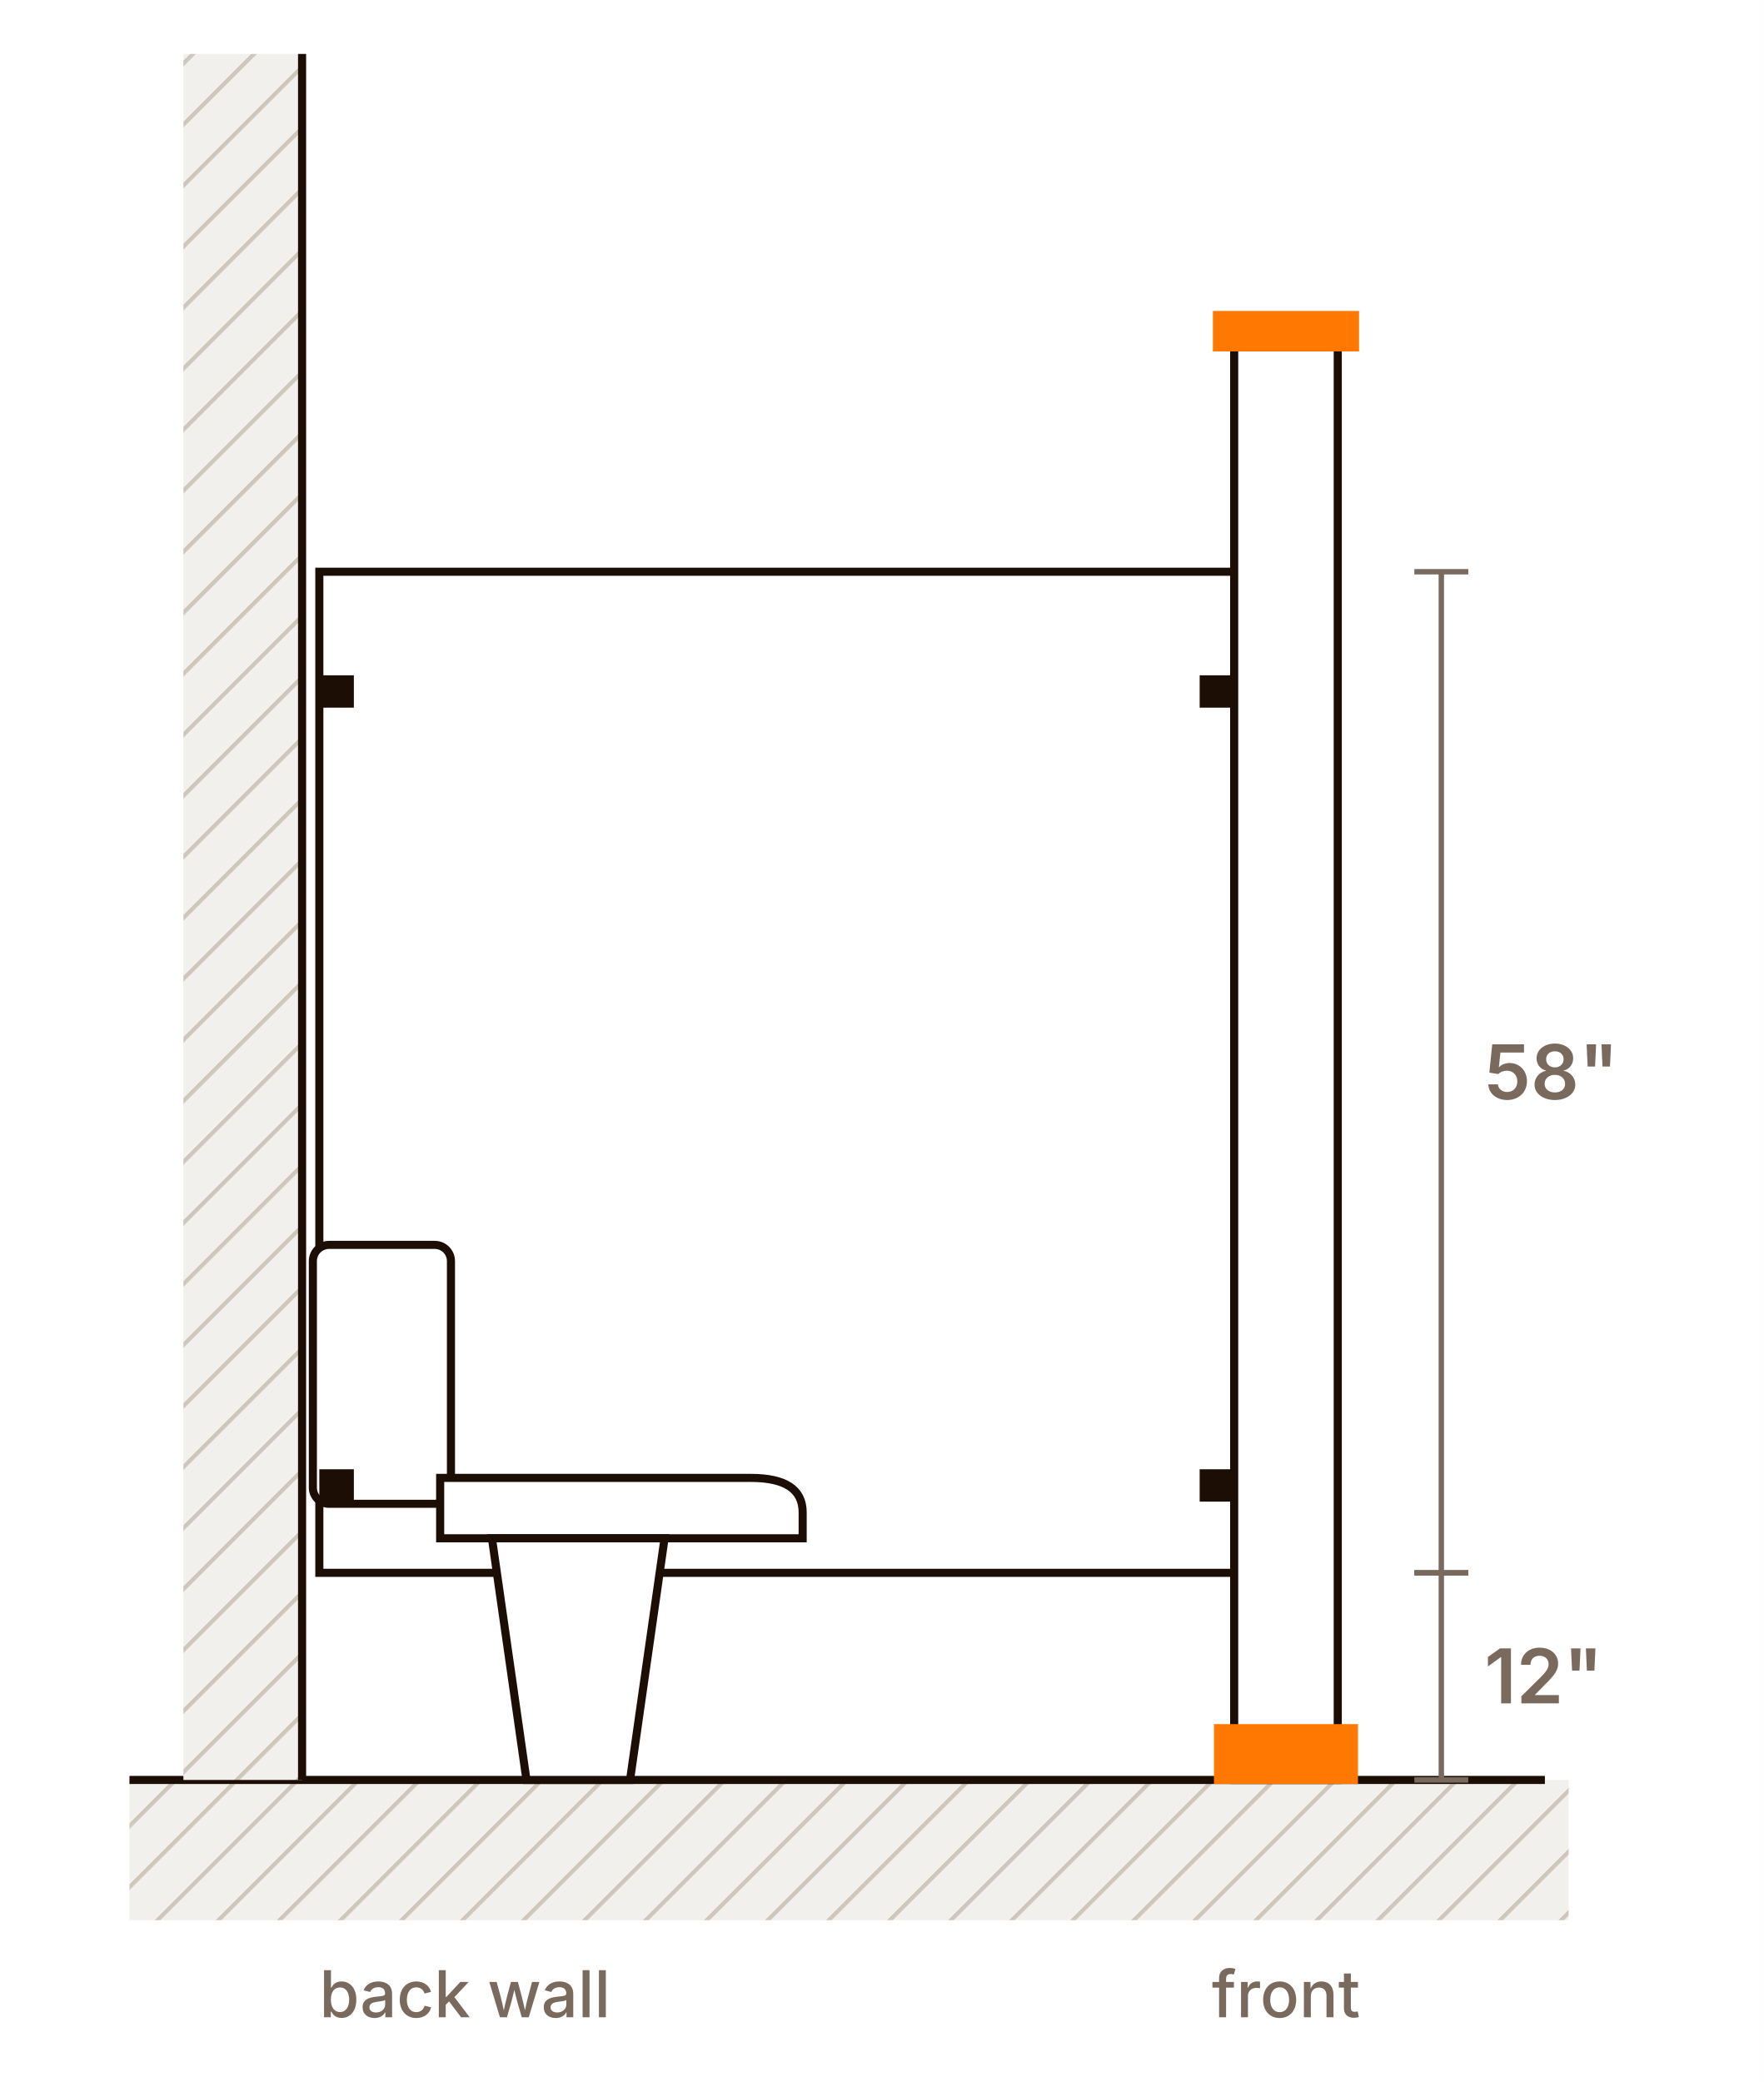
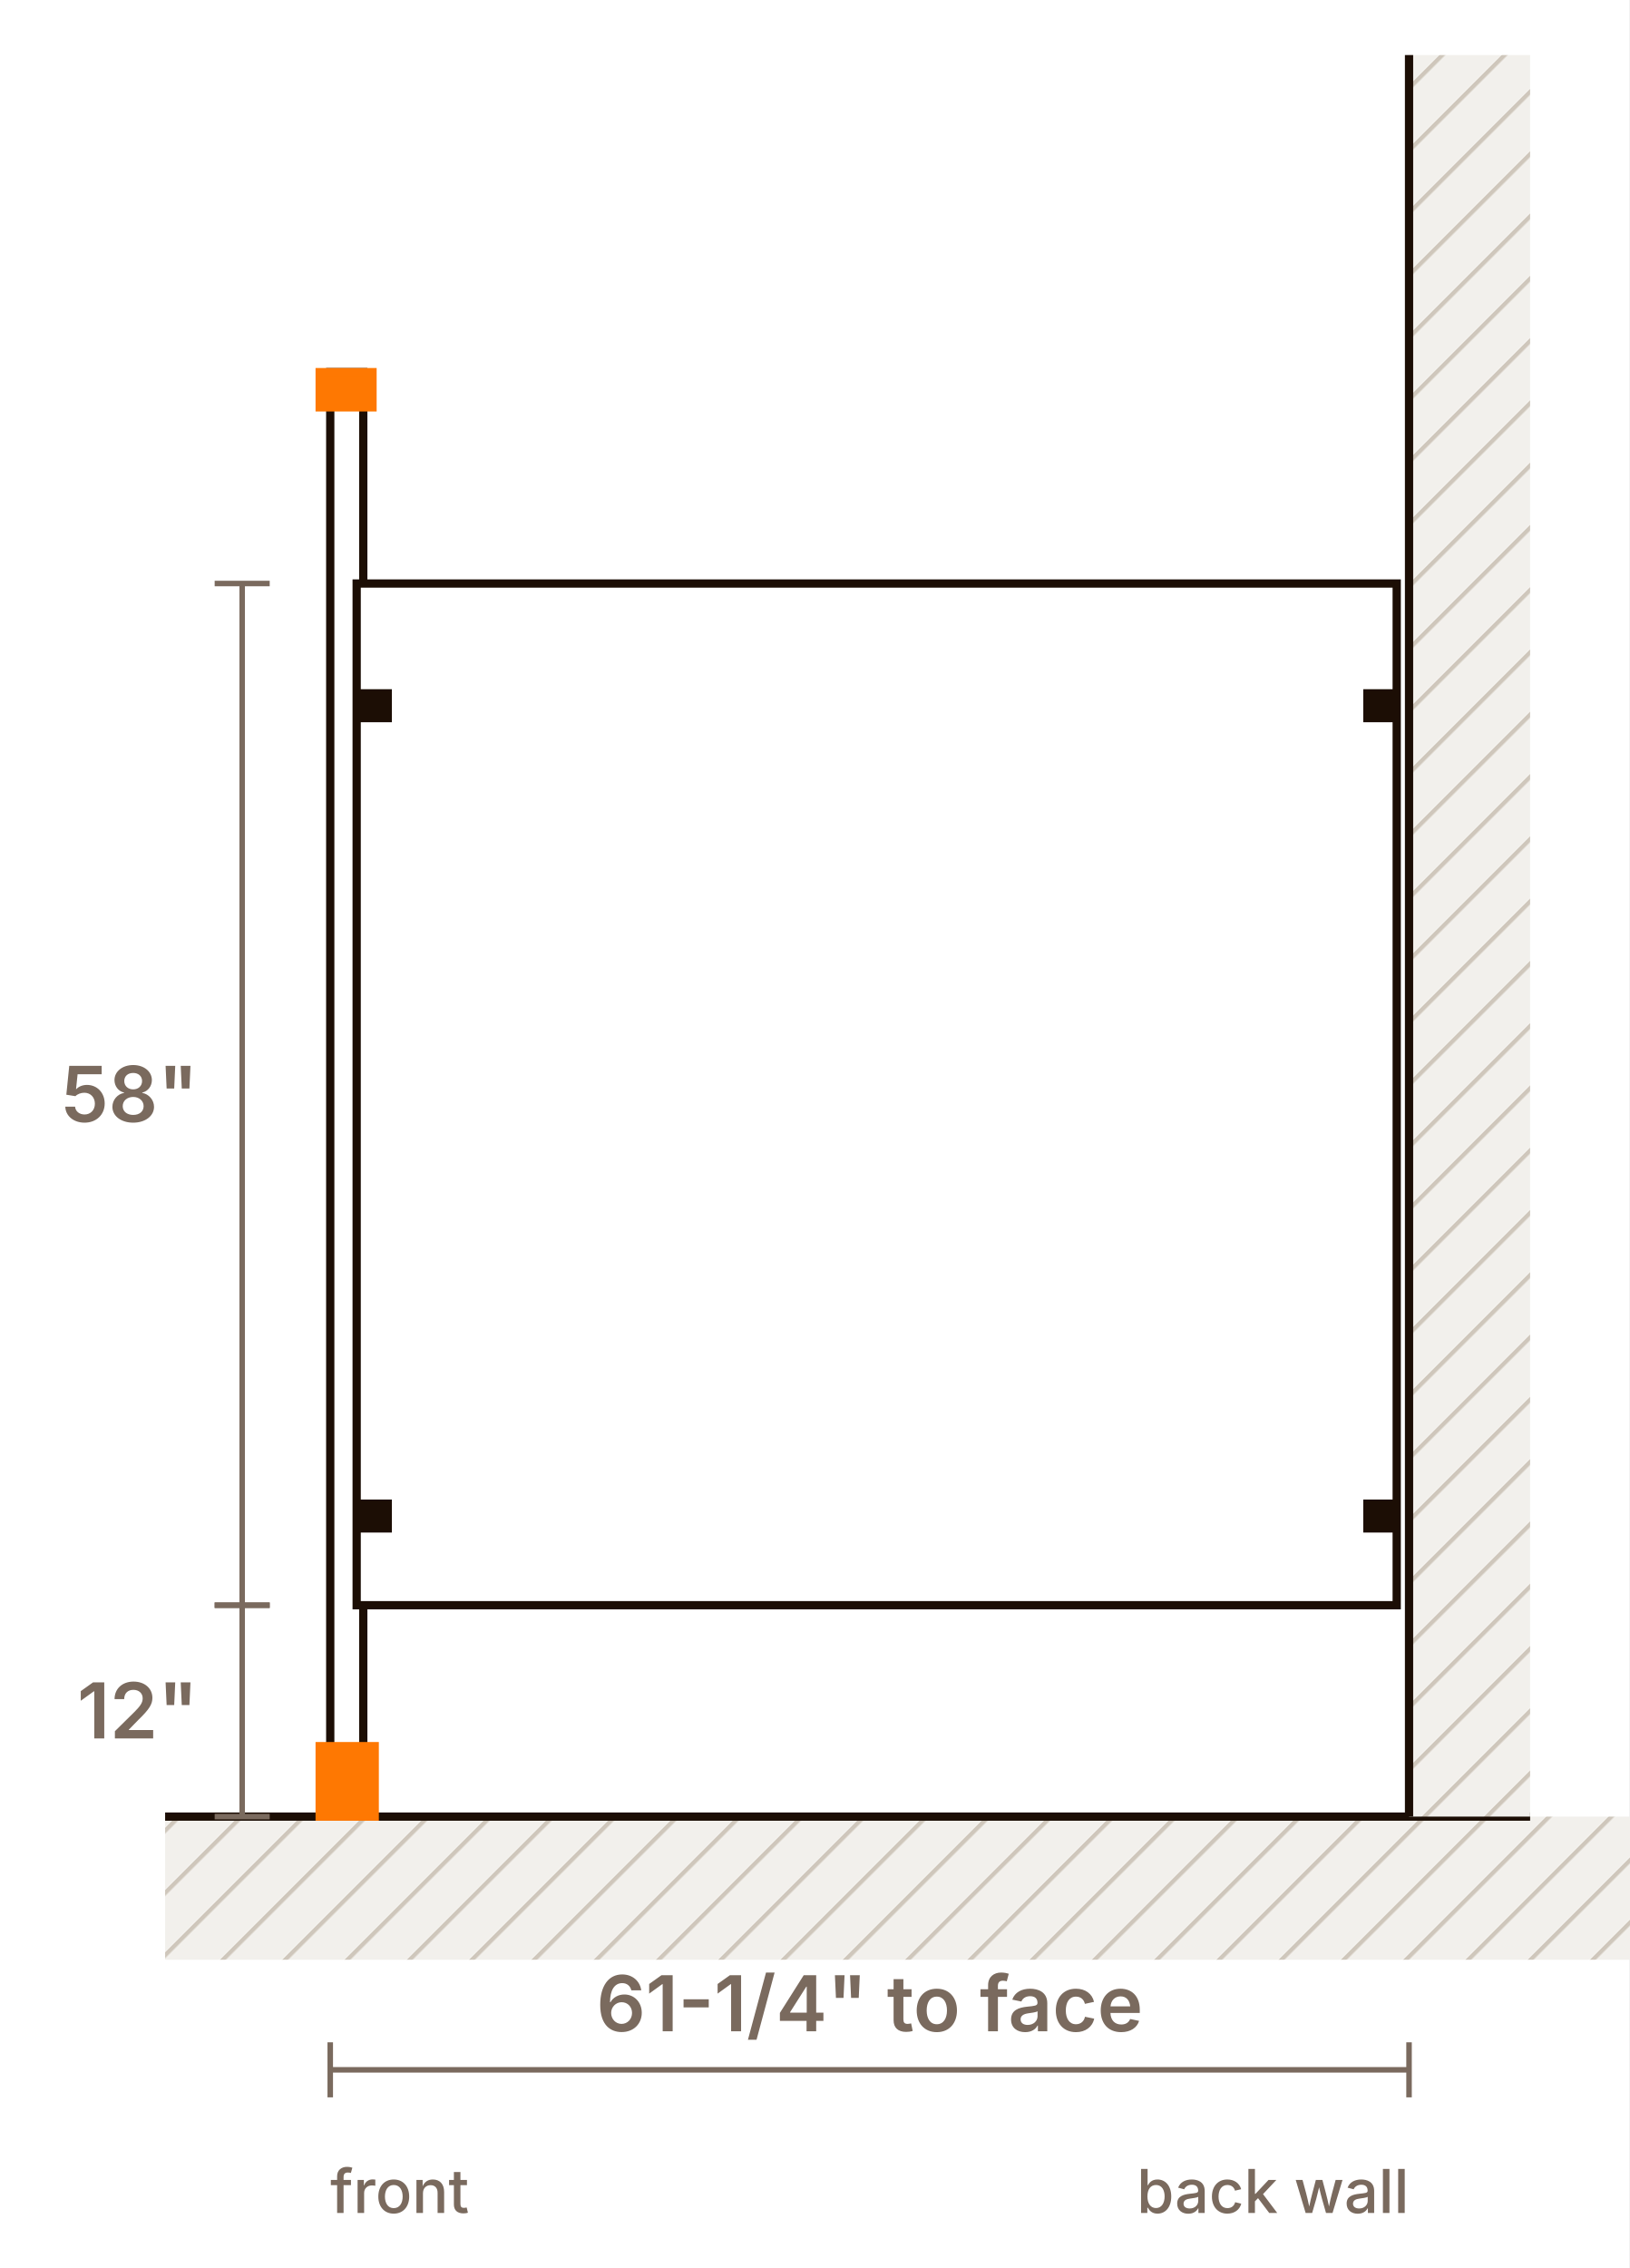
- <svg xmlns="http://www.w3.org/2000/svg" viewBox="0 0 327 386" width="327" height="386" role="img" aria-labelledby="t-mounting-overhead-braced-side d-mounting-overhead-braced-side" font-family="Inter, ui-sans-serif, system-ui, sans-serif">
+ <svg xmlns="http://www.w3.org/2000/svg" viewBox="0 0 296 412" width="296" height="412" role="img" aria-labelledby="t-mounting-overhead-braced-side d-mounting-overhead-braced-side" font-family="Inter, ui-sans-serif, system-ui, sans-serif">
  <defs>
    <pattern id="hatch-mounting-overhead-braced-side" width="8" height="8" patternUnits="userSpaceOnUse" patternTransform="rotate(45)">
      <rect width="8" height="8" fill="#f2f0ec" />
      <line x1="0" y1="0" x2="0" y2="8" stroke="#cfc7bc" stroke-width="1.5" />
    </pattern>
    <marker id="tick-mounting-overhead-braced-side" viewBox="0 0 10 10" refX="5" refY="5" markerWidth="8" markerHeight="8" orient="auto">
      <path d="M2 8 L8 2" stroke="#7a6a5e" stroke-width="1.5" />
    </marker>
  </defs>
-   <rect width="327" height="386" fill="#ffffff" />
-   <rect x="24" y="330" width="266.8" height="26" fill="url(#hatch-mounting-overhead-braced-side)" stroke="none" stroke-width="1.5" />
-   <line x1="24" y1="330" x2="286.4" y2="330" stroke="#1c0e05" stroke-width="1.5" />
-   <rect x="34" y="10" width="22" height="320" fill="url(#hatch-mounting-overhead-braced-side)" stroke="none" stroke-width="1.5" />
-   <line x1="56" y1="10" x2="56" y2="330" stroke="#1c0e05" stroke-width="1.5" />
-   <rect x="59.2" y="106" width="169.6" height="185.6" fill="#ffffff" stroke="#1c0e05" stroke-width="1.5" />
-   <rect x="58" y="230.8" width="25.6" height="48" fill="#ffffff" stroke="#1c0e05" stroke-width="1.5" rx="3" />
-   <path d="M81.6 274 h57.6 q9.6 0 9.6 6.4 v4.8 h-67.2 z" fill="#fff" stroke="#1c0e05" stroke-width="1.5" />
-   <path d="M91.2 285.2 h32 l-6.4 44.8 h-19.2 z" fill="#fff" stroke="#1c0e05" stroke-width="1.5" />
-   <rect x="228.8" y="64.4" width="19.2" height="265.6" fill="#ffffff" stroke="#1c0e05" stroke-width="1.5" />
-   <rect x="59.2" y="125.2" width="6.4" height="6" fill="#1c0e05" stroke="none" stroke-width="1.5" />
-   <rect x="222.4" y="125.2" width="6.4" height="6" fill="#1c0e05" stroke="none" stroke-width="1.5" />
-   <rect x="59.2" y="272.4" width="6.4" height="6" fill="#1c0e05" stroke="none" stroke-width="1.5" />
-   <rect x="222.4" y="272.4" width="6.4" height="6" fill="#1c0e05" stroke="none" stroke-width="1.5" />
-   <rect x="225.6" y="58.4" width="25.6" height="6" fill="#fe7802" stroke="#fe7802" stroke-width="1.5" />
-   <rect x="225.8" y="320.4" width="25.2" height="9.6" fill="#fe7802" stroke="#fe7802" stroke-width="1.5" />
-   <line x1="267.2" y1="106" x2="267.2" y2="291.6" stroke="#7a6a5e" stroke-width="1" />
-   <line x1="262.2" y1="106" x2="272.2" y2="106" stroke="#7a6a5e" stroke-width="1" />
-   <line x1="262.2" y1="291.6" x2="272.2" y2="291.6" stroke="#7a6a5e" stroke-width="1" />
-   <text x="275.2" y="203.8" font-size="14" font-weight="600" fill="#7a6a5e" text-anchor="start">58"</text>
-   <line x1="267.2" y1="291.6" x2="267.2" y2="330" stroke="#7a6a5e" stroke-width="1" />
-   <line x1="262.2" y1="291.6" x2="272.2" y2="291.6" stroke="#7a6a5e" stroke-width="1" />
-   <line x1="262.2" y1="330" x2="272.2" y2="330" stroke="#7a6a5e" stroke-width="1" />
-   <text x="275.2" y="315.8" font-size="14" font-weight="600" fill="#7a6a5e" text-anchor="start">12"</text>
-   <text x="59.2" y="374" font-size="12" font-weight="500" fill="#7a6a5e" text-anchor="start">back wall</text>
-   <text x="238.4" y="374" font-size="12" font-weight="500" fill="#7a6a5e" text-anchor="middle">front</text>
+   <rect width="296" height="412" fill="#ffffff" />
+   <rect x="30" y="330" width="268" height="26" fill="url(#hatch-mounting-overhead-braced-side)" stroke="none" stroke-width="1.5" />
+   <line x1="30" y1="330" x2="278" y2="330" stroke="#1c0e05" stroke-width="1.5" />
+   <rect x="256" y="10" width="22" height="320" fill="url(#hatch-mounting-overhead-braced-side)" stroke="none" stroke-width="1.5" />
+   <line x1="256" y1="10" x2="256" y2="330" stroke="#1c0e05" stroke-width="1.5" />
+   <rect x="60" y="67.6" width="6" height="259.2" fill="#ffffff" stroke="#1c0e05" stroke-width="1.5" />
+   <rect x="64.8" y="106" width="188.96" height="185.6" fill="#ffffff" stroke="#1c0e05" stroke-width="1.5" />
+   <rect x="64.8" y="125.2" width="6.4" height="6" fill="#1c0e05" stroke="none" stroke-width="1.5" />
+   <rect x="247.68" y="125.2" width="6.4" height="6" fill="#1c0e05" stroke="none" stroke-width="1.5" />
+   <rect x="64.8" y="272.4" width="6.4" height="6" fill="#1c0e05" stroke="none" stroke-width="1.5" />
+   <rect x="247.68" y="272.4" width="6.4" height="6" fill="#1c0e05" stroke="none" stroke-width="1.5" />
+   <rect x="58.08" y="67.6" width="9.6" height="6.4" fill="#fe7802" stroke="#fe7802" stroke-width="1.5" />
+   <rect x="58.08" y="317.2" width="10" height="12.8" fill="#fe7802" stroke="#fe7802" stroke-width="1.5" />
+   <line x1="60" y1="376" x2="256" y2="376" stroke="#7a6a5e" stroke-width="1" />
+   <line x1="60" y1="371" x2="60" y2="381" stroke="#7a6a5e" stroke-width="1" />
+   <line x1="256" y1="371" x2="256" y2="381" stroke="#7a6a5e" stroke-width="1" />
+   <text x="158" y="369" font-size="14" font-weight="600" fill="#7a6a5e" text-anchor="middle">61-1/4" to face</text>
+   <line x1="44" y1="106" x2="44" y2="291.6" stroke="#7a6a5e" stroke-width="1" />
+   <line x1="39" y1="106" x2="49" y2="106" stroke="#7a6a5e" stroke-width="1" />
+   <line x1="39" y1="291.6" x2="49" y2="291.6" stroke="#7a6a5e" stroke-width="1" />
+   <text x="36" y="203.8" font-size="14" font-weight="600" fill="#7a6a5e" text-anchor="end">58"</text>
+   <line x1="44" y1="291.6" x2="44" y2="330" stroke="#7a6a5e" stroke-width="1" />
+   <line x1="39" y1="291.6" x2="49" y2="291.6" stroke="#7a6a5e" stroke-width="1" />
+   <line x1="39" y1="330" x2="49" y2="330" stroke="#7a6a5e" stroke-width="1" />
+   <text x="36" y="315.8" font-size="14" font-weight="600" fill="#7a6a5e" text-anchor="end">12"</text>
+   <text x="60" y="402" font-size="11" font-weight="500" fill="#7a6a5e" text-anchor="start">front</text>
+   <text x="256" y="402" font-size="11" font-weight="500" fill="#7a6a5e" text-anchor="end">back wall</text>
</svg>
